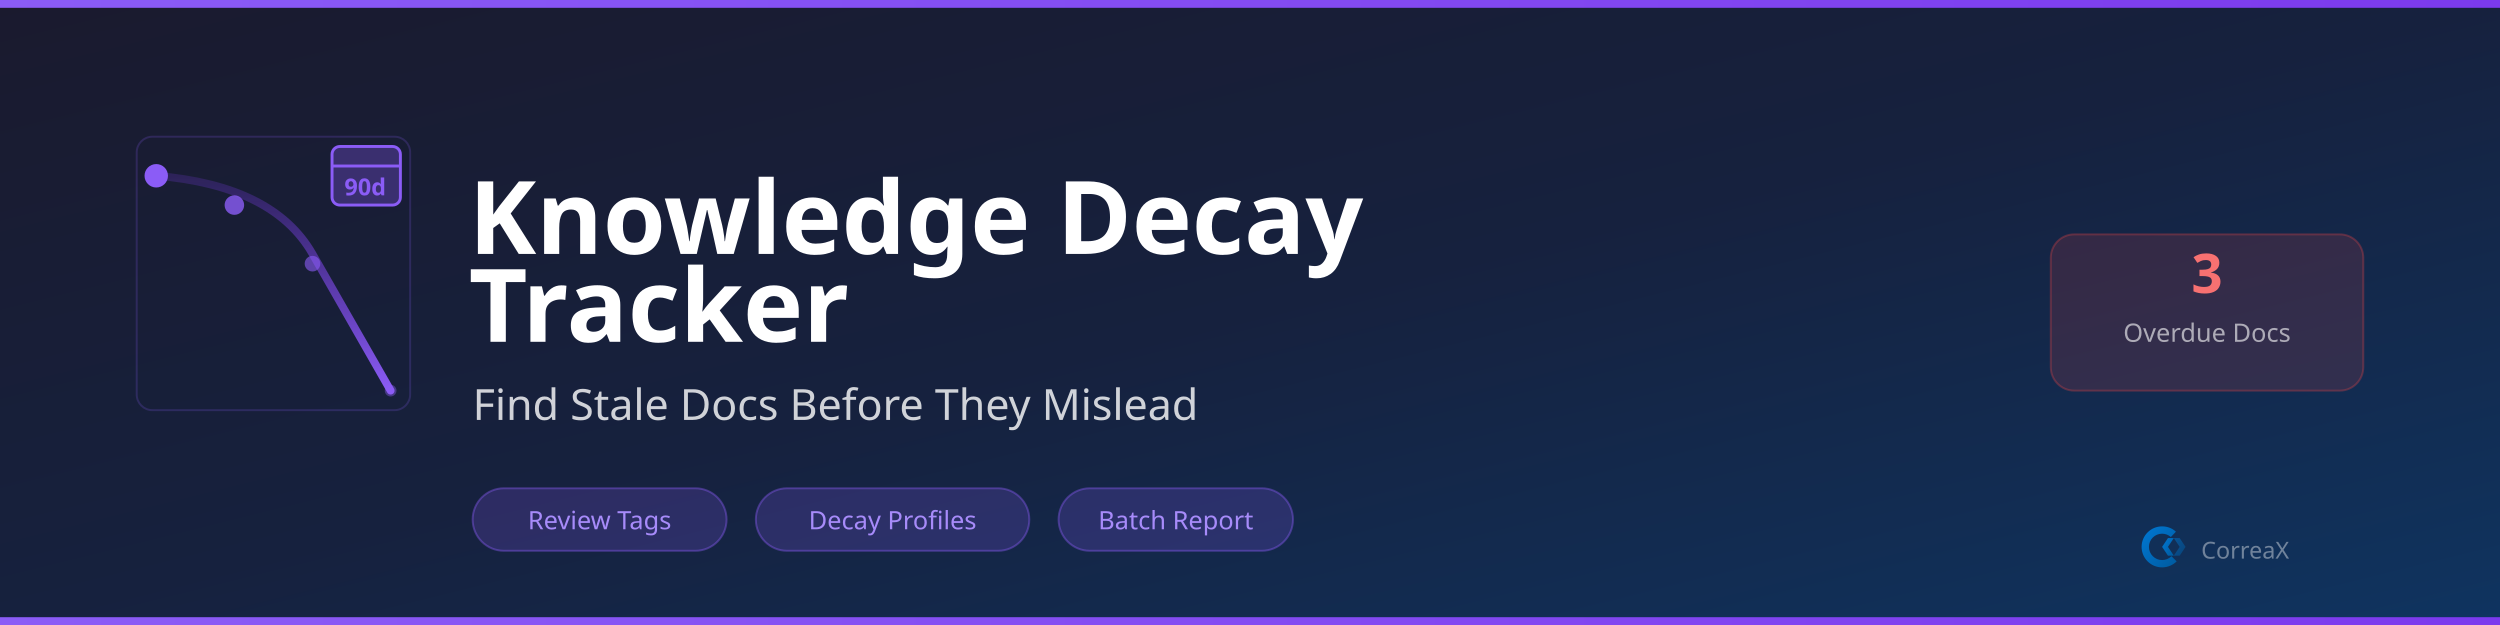
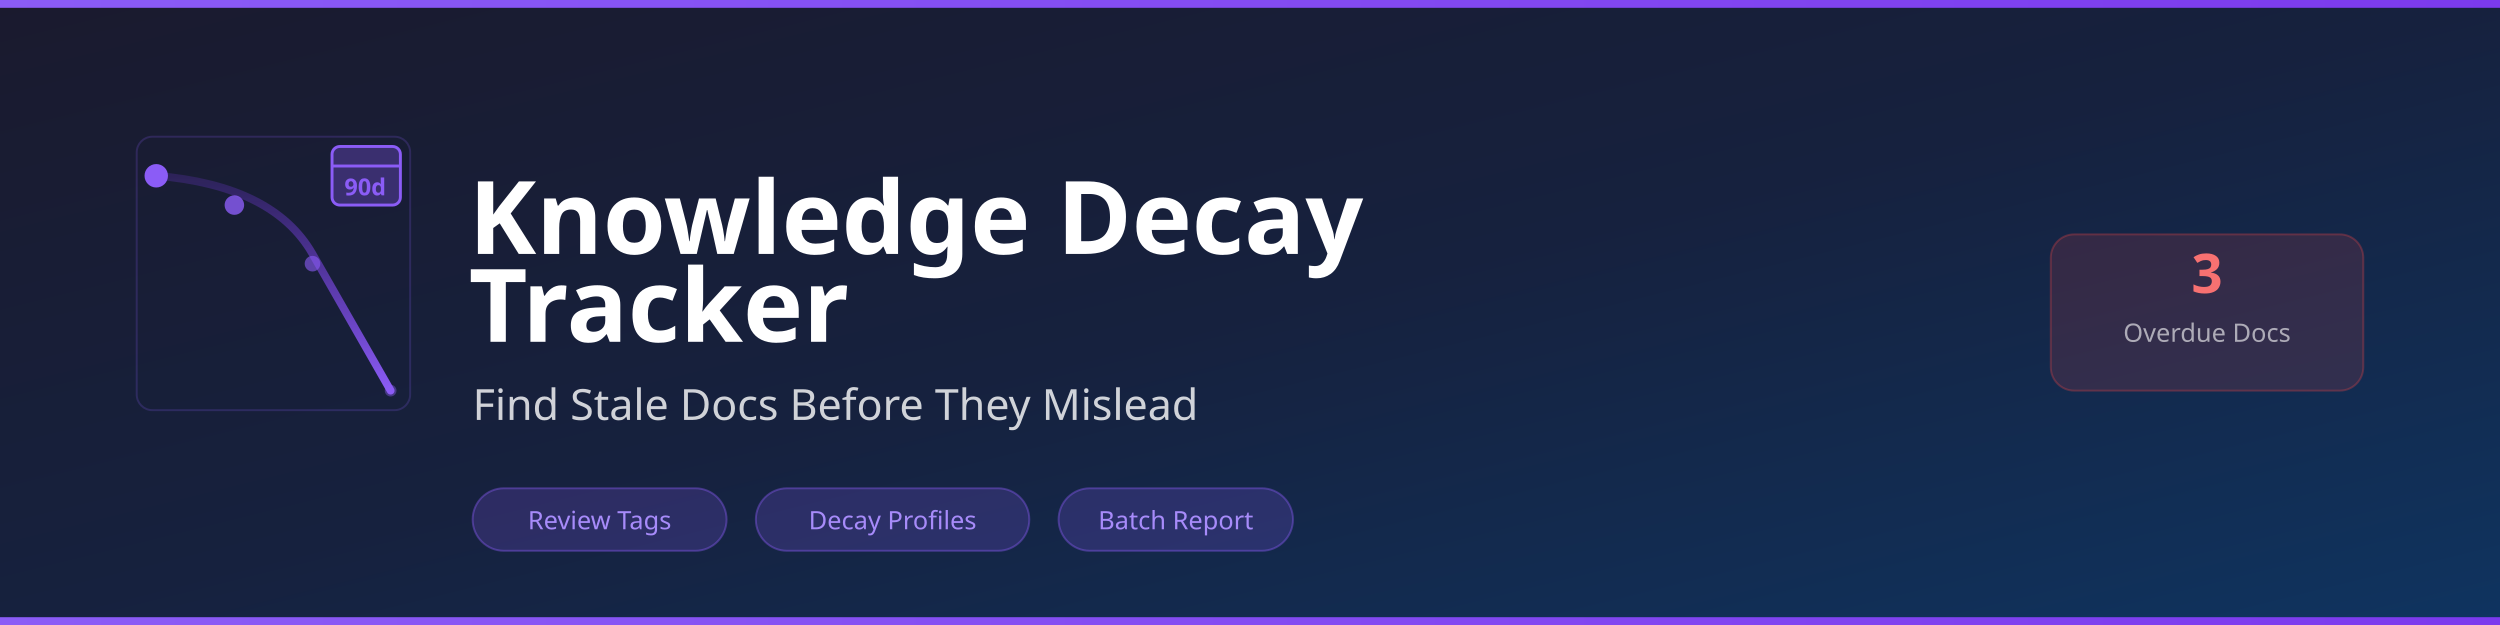
<svg xmlns="http://www.w3.org/2000/svg" viewBox="0 0 1280 320">
  <defs>
    <linearGradient id="bgGrad" x1="0%" y1="0%" x2="100%" y2="100%">
      <stop offset="0%" stop-color="#1a1a2e" />
      <stop offset="50%" stop-color="#16213e" />
      <stop offset="100%" stop-color="#0f3460" />
    </linearGradient>
    <linearGradient id="accentGrad" x1="0%" y1="0%" x2="100%" y2="0%">
      <stop offset="0%" stop-color="#8b5cf6" />
      <stop offset="100%" stop-color="#7c3aed" />
    </linearGradient>
    <linearGradient id="decayGrad" x1="0%" y1="100%" x2="0%" y2="0%">
      <stop offset="0%" stop-color="#8b5cf6" />
      <stop offset="100%" stop-color="#7c3aed" stop-opacity="0.2" />
    </linearGradient>
  </defs>
  <rect width="1280" height="320" fill="url(#bgGrad)" />
  <rect x="0" y="0" width="1280" height="4" fill="url(#accentGrad)" />
  <rect x="0" y="316" width="1280" height="4" fill="url(#accentGrad)" />
  <g transform="translate(70, 70)">
    <rect x="0" y="0" width="140" height="140" fill="none" stroke="rgba(139,92,246,0.2)" stroke-width="1" rx="8" />
    <path d="M10 20 Q70 25 90 60 T130 130" fill="none" stroke="url(#decayGrad)" stroke-width="4" stroke-linecap="round" />
    <circle cx="10" cy="20" r="6" fill="#8b5cf6" />
    <circle cx="50" cy="35" r="5" fill="#8b5cf6" opacity="0.8" />
    <circle cx="90" cy="65" r="4" fill="#8b5cf6" opacity="0.6" />
    <circle cx="130" cy="130" r="3" fill="#8b5cf6" opacity="0.4" />
    <rect x="100" y="5" width="35" height="30" rx="4" fill="rgba(139,92,246,0.3)" stroke="#8b5cf6" stroke-width="1.5" />
    <line x1="100" y1="15" x2="135" y2="15" stroke="#8b5cf6" stroke-width="1.5" />
    <text x="117" y="30" text-anchor="middle" font-family="Segoe UI, system-ui, sans-serif" font-size="12" font-weight="600" fill="#8b5cf6">90d</text>
  </g>
  <text x="240" y="130" font-family="Segoe UI, system-ui, sans-serif" font-size="52" font-weight="700" fill="#ffffff">
    Knowledge Decay
  </text>
  <text x="240" y="175" font-family="Segoe UI, system-ui, sans-serif" font-size="52" font-weight="700" fill="#ffffff">
    Tracker
  </text>
  <text x="242" y="215" font-family="Segoe UI, system-ui, sans-serif" font-size="22" fill="rgba(255,255,255,0.8)">
    Find Stale Docs Before They Mislead
  </text>
  <g transform="translate(242, 250)">
    <rect x="0" y="0" width="130" height="32" rx="16" fill="rgba(139,92,246,0.2)" stroke="rgba(139,92,246,0.4)" stroke-width="1" />
    <text x="65" y="21" text-anchor="middle" font-family="Segoe UI, system-ui, sans-serif" font-size="13" fill="#a78bfa">Review Tags</text>
    <rect x="145" y="0" width="140" height="32" rx="16" fill="rgba(139,92,246,0.2)" stroke="rgba(139,92,246,0.4)" stroke-width="1" />
    <text x="215" y="21" text-anchor="middle" font-family="Segoe UI, system-ui, sans-serif" font-size="13" fill="#a78bfa">Decay Profiles</text>
    <rect x="300" y="0" width="120" height="32" rx="16" fill="rgba(139,92,246,0.2)" stroke="rgba(139,92,246,0.4)" stroke-width="1" />
    <text x="360" y="21" text-anchor="middle" font-family="Segoe UI, system-ui, sans-serif" font-size="13" fill="#a78bfa">Batch Report</text>
  </g>
  <g transform="translate(1050, 120)">
    <rect x="0" y="0" width="160" height="80" rx="12" fill="rgba(239,68,68,0.15)" stroke="rgba(239,68,68,0.3)" stroke-width="1" />
    <text x="80" y="30" text-anchor="middle" font-family="Segoe UI, system-ui, sans-serif" font-size="28" font-weight="700" fill="#f87171">3</text>
    <text x="80" y="55" text-anchor="middle" font-family="Segoe UI, system-ui, sans-serif" font-size="13" fill="rgba(255,255,255,0.6)">Overdue Docs</text>
  </g>
-   <g transform="translate(1095, 268)">
-     <defs>
-       <linearGradient id="cxGrad" x1="0%" y1="0%" x2="100%" y2="100%">
-         <stop offset="0%" stop-color="#0078d4" />
-         <stop offset="100%" stop-color="#005a9e" />
-       </linearGradient>
-     </defs>
-     <g transform="scale(0.75)">
-       <path d="M16 2C8.268 2 2 8.268 2 16s6.268 14 14 14c3.866 0 7.389-1.568 9.928-4.1l-3.535-3.536A9.002 9.002 0 0116 25c-4.97 0-9-4.03-9-9s4.03-9 9-9c2.29 0 4.38.857 5.971 2.268l3.464-3.639C22.993 3.352 19.66 2 16 2z" fill="url(#cxGrad)" />
-       <path d="M20 10l-4 6 4 6h4l-4-6 4-6h-4z" fill="url(#cxGrad)" />
-       <path d="M24 10l4 6-4 6h4l4-6-4-6h-4z" fill="url(#cxGrad)" opacity="0.5" />
-     </g>
-     <text x="32" y="18" font-family="Segoe UI, system-ui, sans-serif" font-size="12" fill="rgba(255,255,255,0.4)">CorreaX</text>
-   </g>
</svg>
